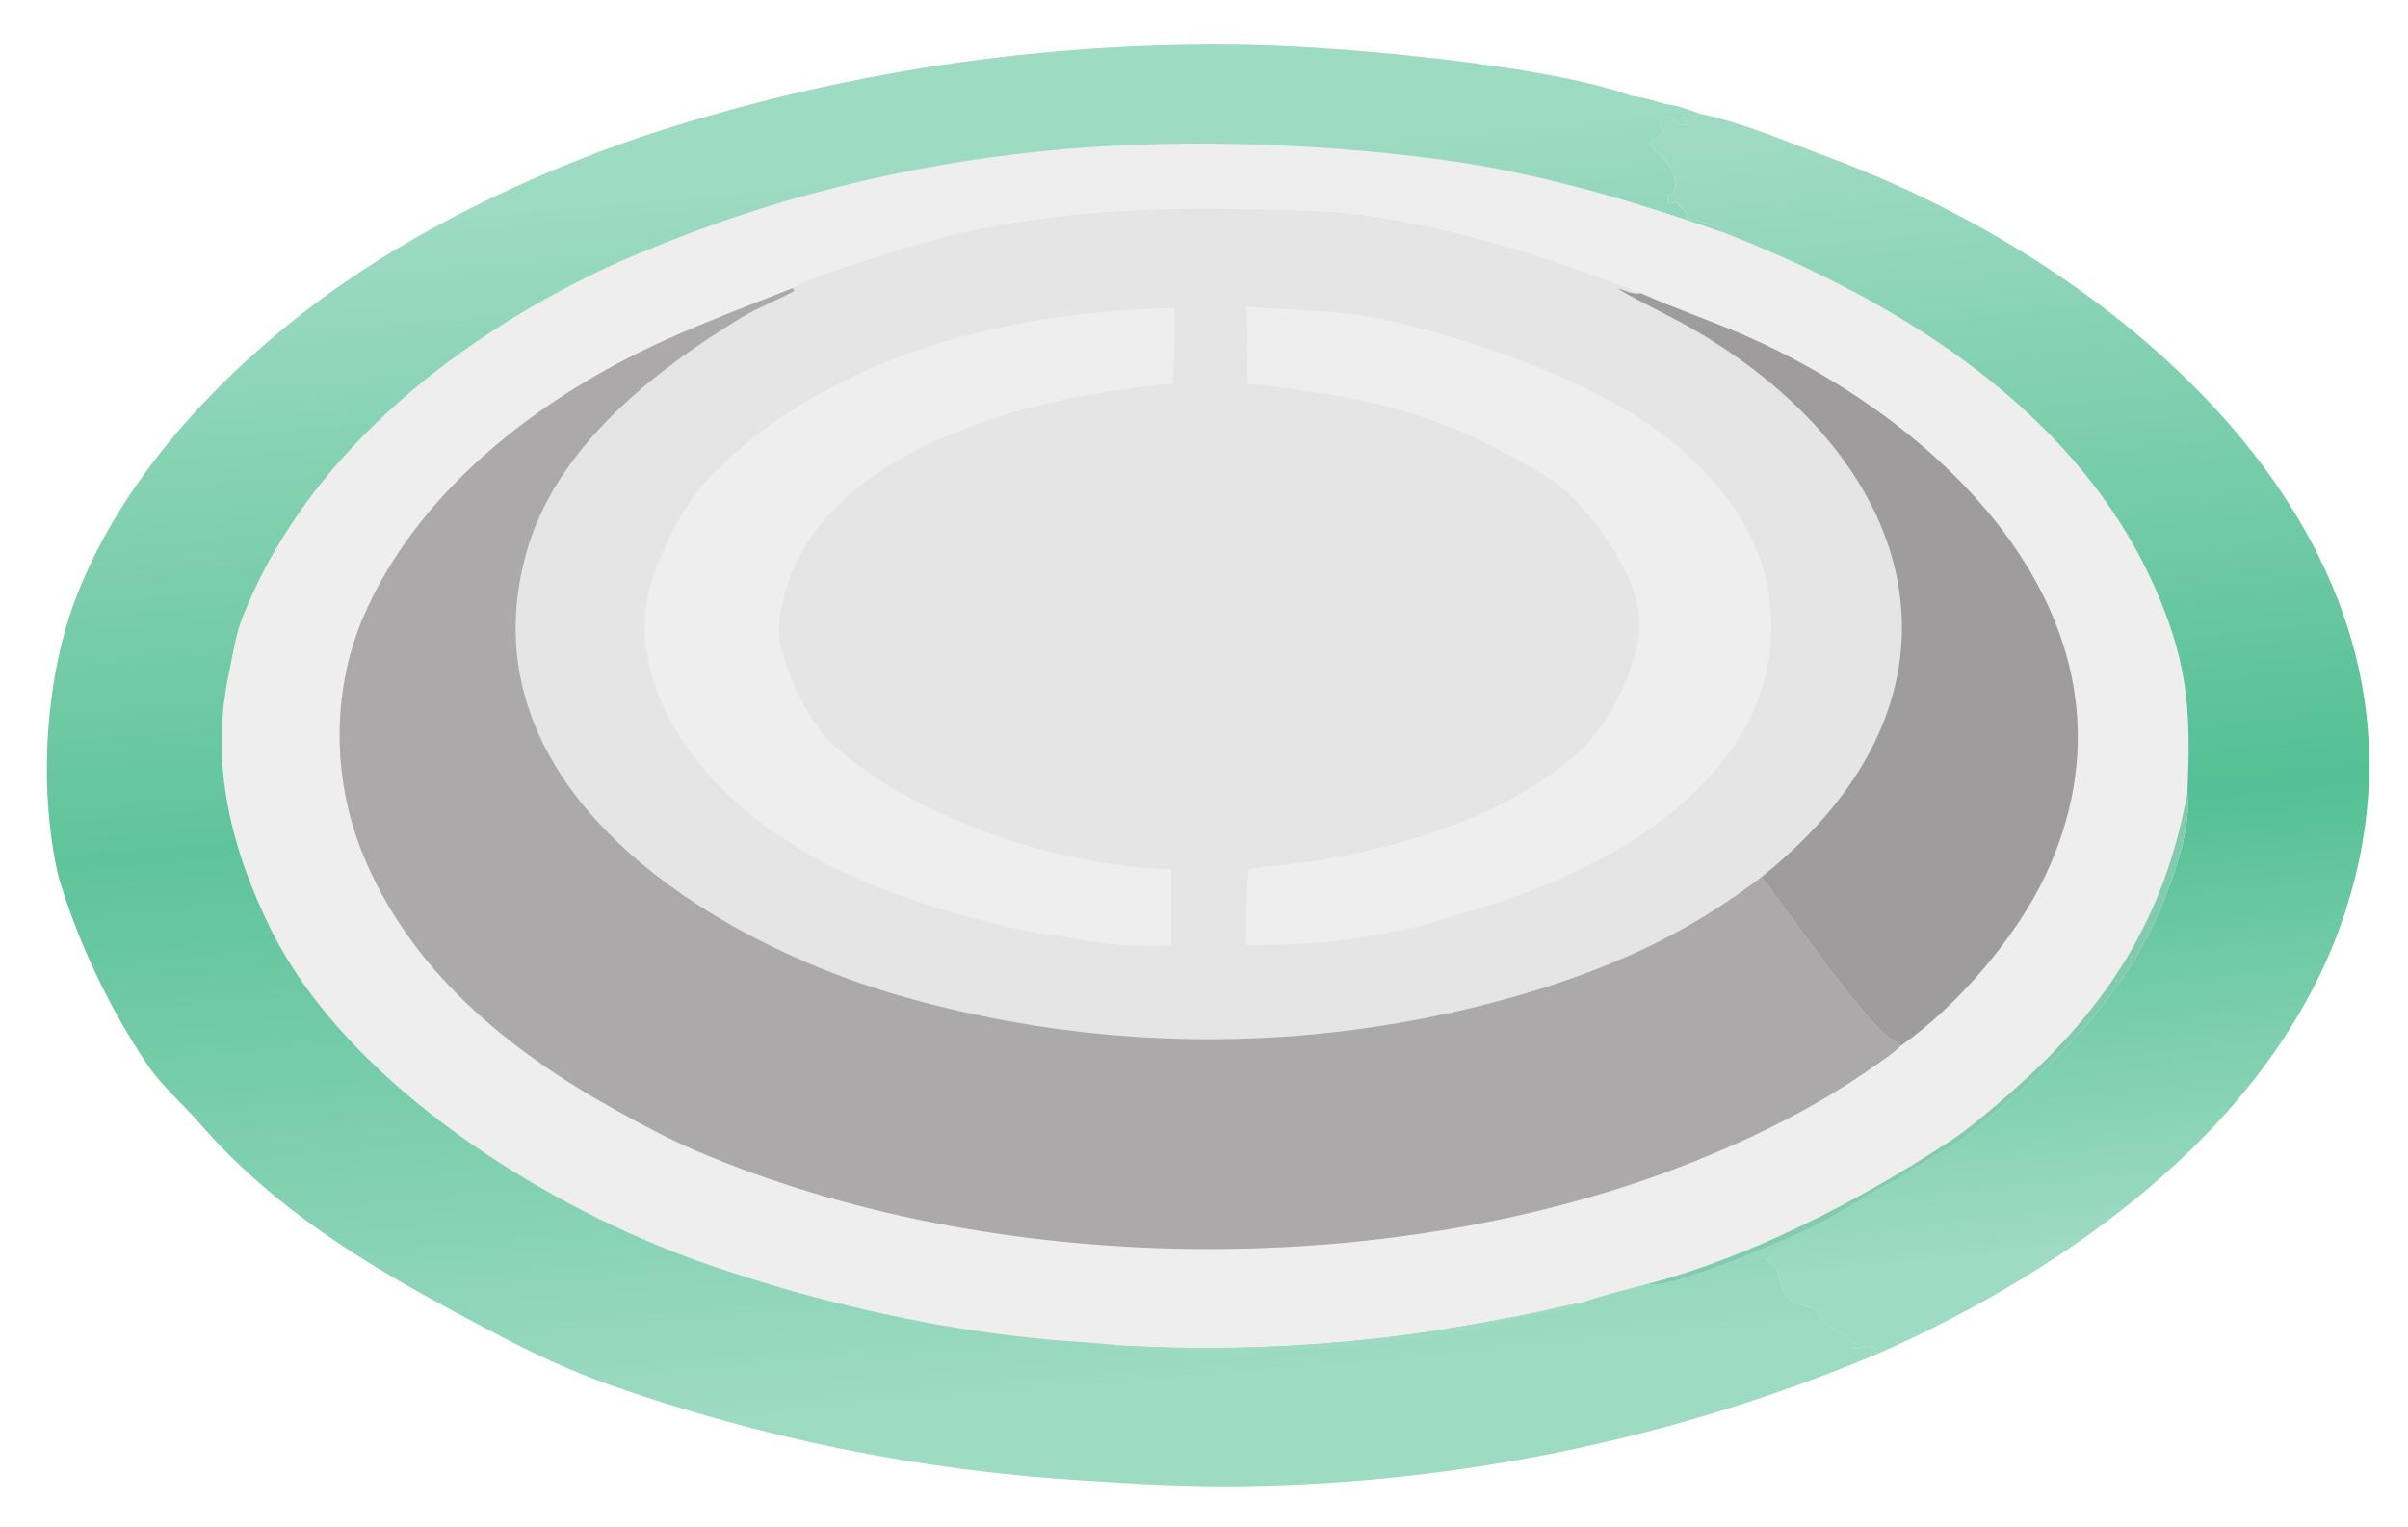
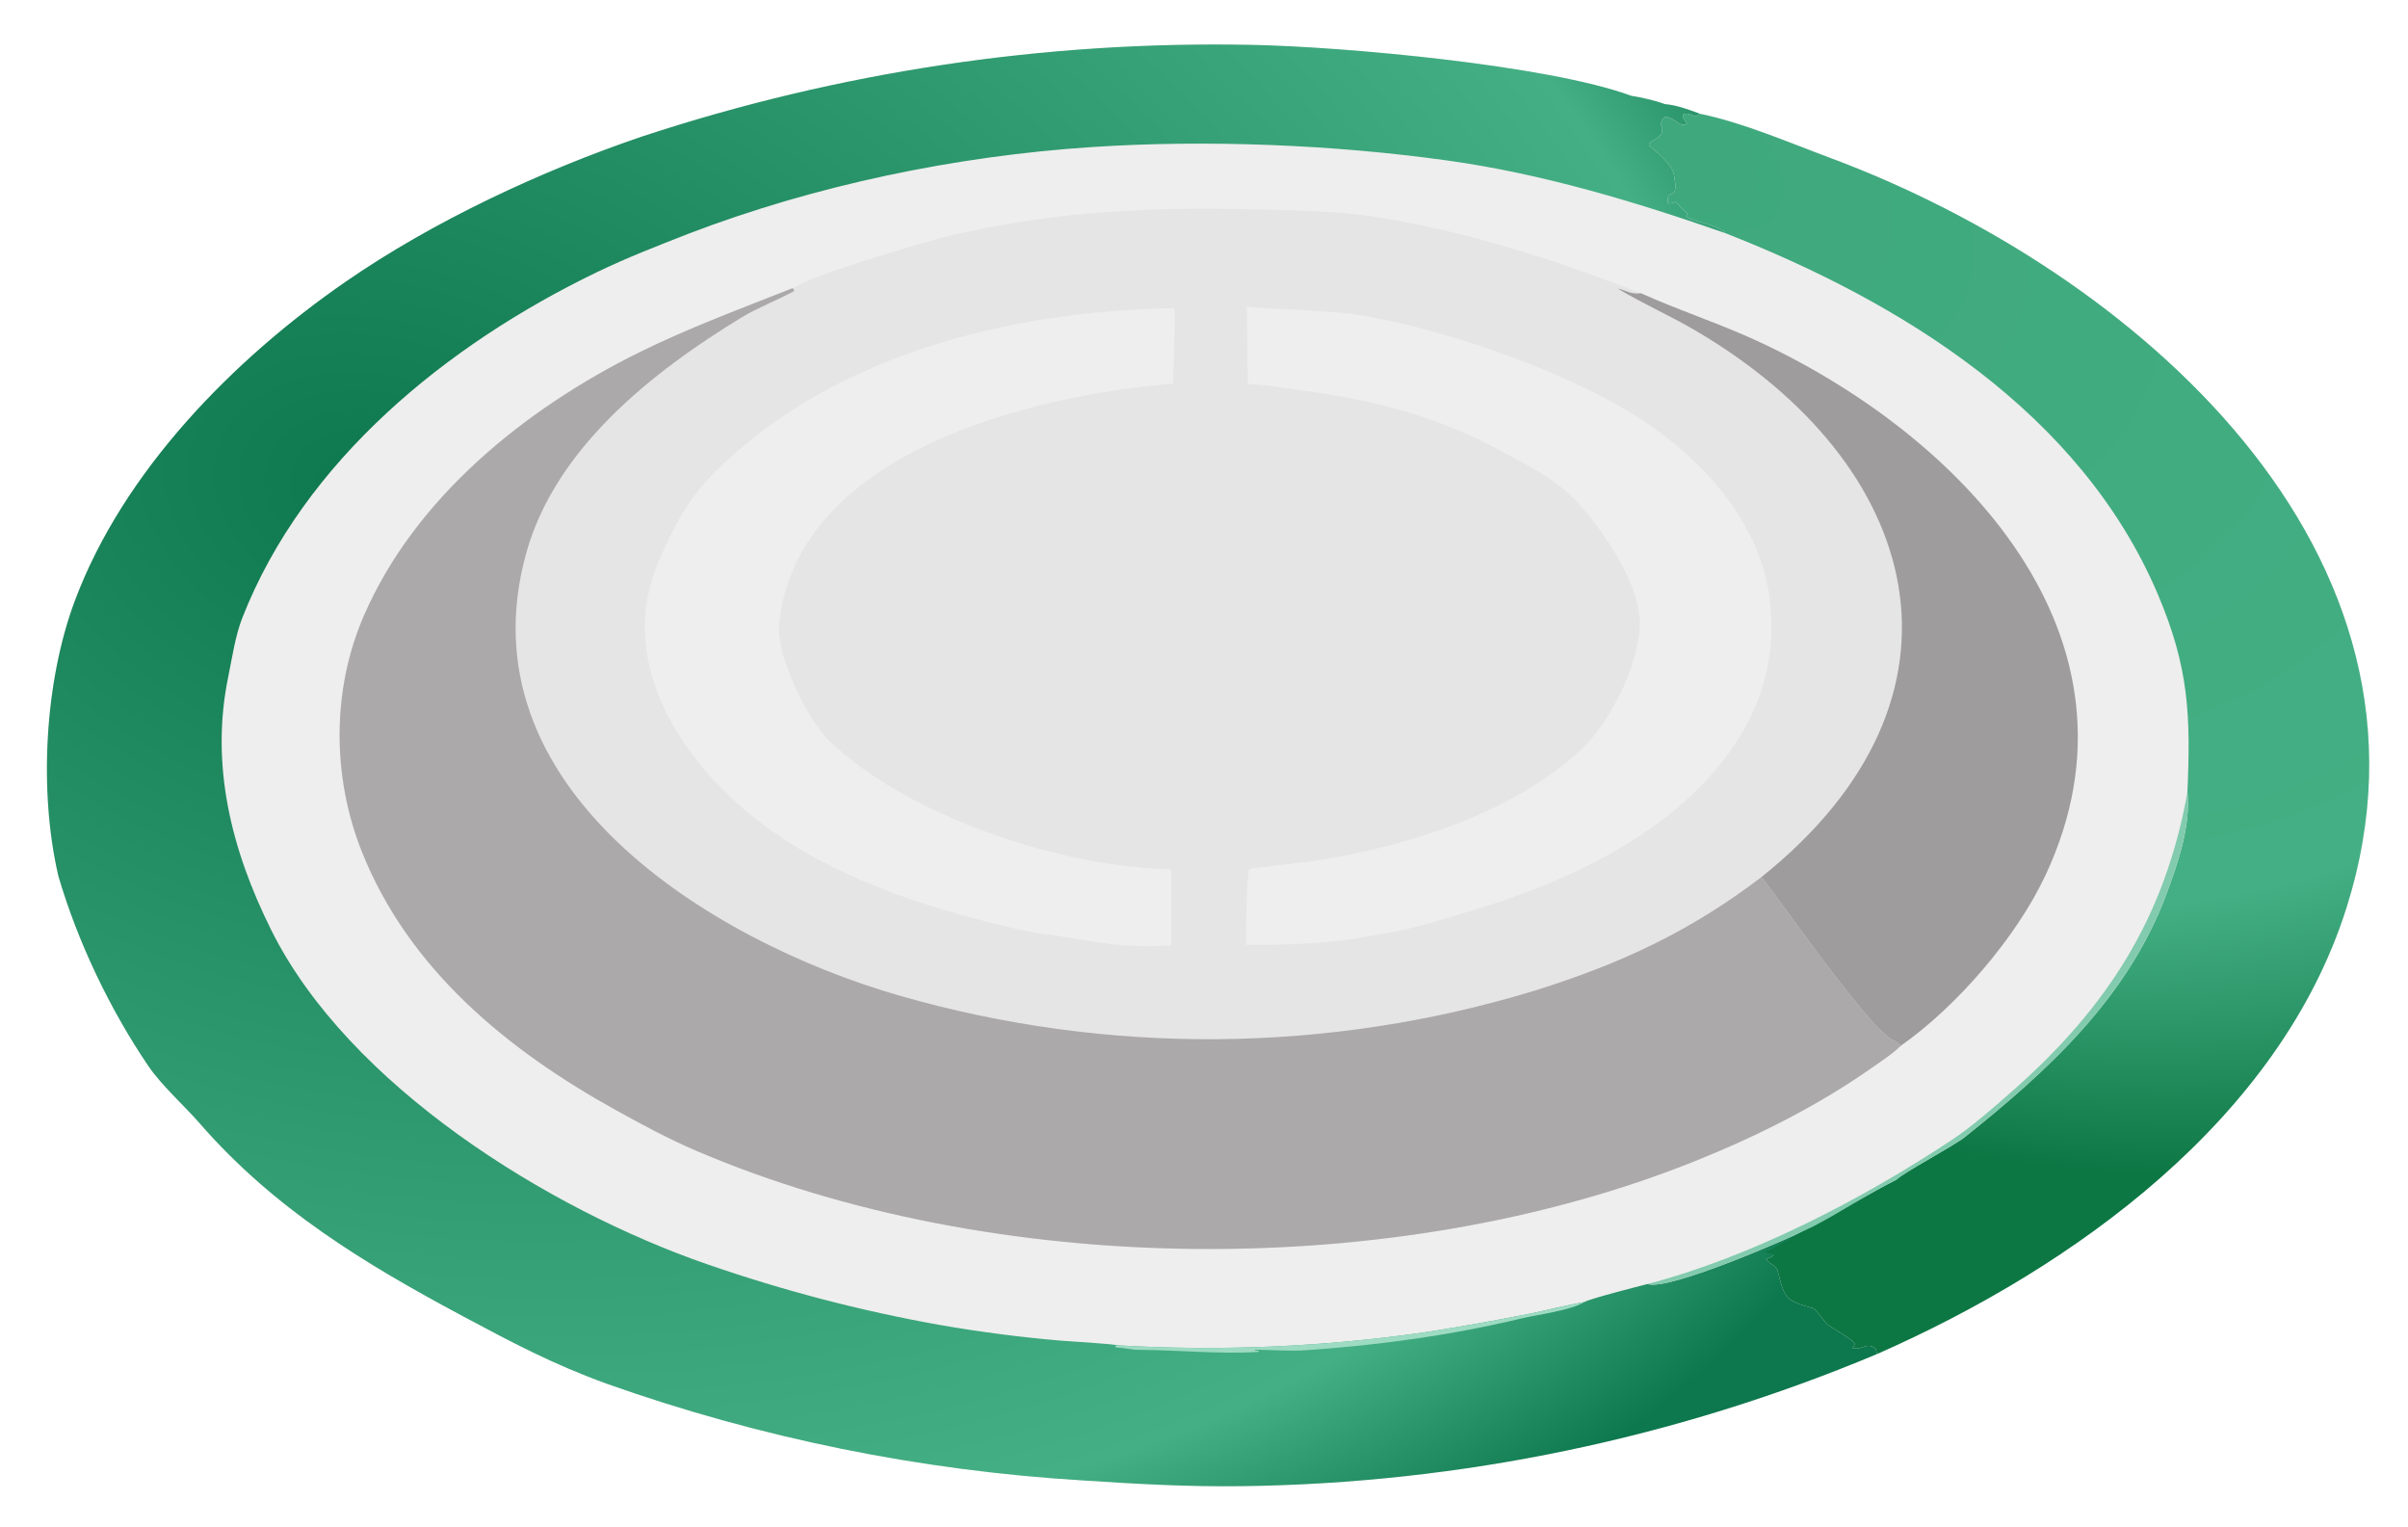
<svg xmlns="http://www.w3.org/2000/svg" preserveAspectRatio="none" overflow="visible" style="display: block;" width="101" height="64" viewBox="0 0 101 64" fill="none">
  <g id="Screenshot 2026-08-04 at 12.30.33â¯AM 1 [Vectorized]">
    <path id="Vector" d="M78.729 56.781C70.299 60.319 61.266 62.2 52.124 62.321C49.802 62.351 47.703 62.231 45.401 62.08C38.593 61.668 31.878 60.303 25.449 58.027C23.166 57.196 21.493 56.304 19.414 55.194C15.273 52.981 11.487 50.682 8.375 47.105C7.745 46.382 6.768 45.507 6.228 44.711C4.611 42.329 3.262 39.504 2.45 36.742C1.623 33.195 1.865 28.602 3.139 25.195C5.173 19.756 9.788 15.073 14.48 11.826C18.15 9.285 22.707 7.159 26.926 5.726C35.176 3.007 43.828 1.707 52.513 1.882C56.367 1.958 64.929 2.732 68.419 4.017C68.842 4.083 69.431 4.216 69.831 4.366C70.331 4.406 70.839 4.601 71.311 4.773C73.11 5.143 75.046 5.982 76.794 6.633C89.375 11.318 103.147 23.1 98.422 38.062C95.619 46.937 86.981 53.15 78.729 56.781Z" fill="#EEEEEE" />
-     <path id="Vector_2" d="M78.729 56.781C70.299 60.319 61.266 62.2 52.124 62.321C49.802 62.351 47.703 62.231 45.401 62.08C38.593 61.668 31.878 60.303 25.449 58.027C23.166 57.196 21.493 56.304 19.414 55.194C15.273 52.981 11.487 50.682 8.375 47.105C7.745 46.382 6.768 45.507 6.228 44.711C4.611 42.329 3.262 39.504 2.45 36.742C1.623 33.195 1.865 28.602 3.139 25.195C5.173 19.756 9.788 15.073 14.48 11.826C18.15 9.285 22.707 7.159 26.926 5.726C35.176 3.007 43.828 1.707 52.513 1.882C56.367 1.958 64.929 2.732 68.419 4.017C68.842 4.083 69.431 4.216 69.831 4.366C70.331 4.406 70.839 4.601 71.311 4.773L71.123 4.876C70.838 4.79 70.789 4.716 70.581 4.81C70.594 4.998 70.638 5.003 70.756 5.176C70.517 5.39 70.301 4.991 69.964 4.925L69.948 4.906L69.836 4.898C69.718 5.025 69.694 5.045 69.659 5.212C69.731 5.449 69.744 5.38 69.69 5.601C69.436 5.936 69.177 5.881 69.163 6.098C69.477 6.361 70.169 6.926 70.215 7.34C70.239 7.565 70.326 7.866 70.222 8.062C70.119 8.13 70.097 8.144 69.984 8.189C69.939 8.346 69.945 8.362 69.957 8.528C70.108 8.54 70.149 8.514 70.297 8.464C70.244 8.432 70.83 9.04 70.789 8.955L70.714 9.06C70.876 9.275 72.052 9.398 72.336 9.766C68.556 8.449 64.693 7.286 60.711 6.731C55.928 6.064 50.629 5.85 45.793 6.167C40.084 6.542 34.187 7.768 28.854 9.81C27.561 10.317 26.292 10.807 25.032 11.415C18.779 14.433 12.761 19.287 10.165 25.905C9.87 26.656 9.742 27.554 9.58 28.346C8.804 32.067 9.697 35.624 11.373 38.995C14.62 45.526 23.005 50.718 29.669 53.018C32.838 54.117 36.087 54.966 39.389 55.556C41.097 55.855 42.819 56.078 44.547 56.223C44.83 56.246 46.733 56.358 46.861 56.415C51.209 56.669 55.57 56.48 59.879 55.852C61.329 55.624 62.774 55.366 64.213 55.08C64.944 54.931 65.737 54.721 66.459 54.598C66.659 54.467 68.742 53.937 69.105 53.844C69.966 54.148 75.071 51.932 76.084 51.413C77.074 50.907 78.479 49.981 79.564 49.464C79.554 49.48 79.432 49.684 79.432 49.684C78.045 50.487 76.705 51.366 75.253 52.051C74.949 52.194 74.68 52.371 74.348 52.447L74.395 52.612C74.294 52.741 74.234 52.743 74.073 52.793C74.216 53.01 74.511 53.092 74.556 53.273C74.861 54.483 74.873 54.522 76.064 54.871C76.163 54.9 76.548 55.458 76.654 55.552C76.954 55.755 77.576 56.088 77.816 56.35C77.776 56.416 77.748 56.461 77.703 56.525C78.108 56.653 78.285 56.245 78.672 56.559L78.729 56.781Z" fill="url(#paint0_linear_0_4)" />
+     <path id="Vector_2" d="M78.729 56.781C70.299 60.319 61.266 62.2 52.124 62.321C49.802 62.351 47.703 62.231 45.401 62.08C38.593 61.668 31.878 60.303 25.449 58.027C23.166 57.196 21.493 56.304 19.414 55.194C15.273 52.981 11.487 50.682 8.375 47.105C7.745 46.382 6.768 45.507 6.228 44.711C4.611 42.329 3.262 39.504 2.45 36.742C1.623 33.195 1.865 28.602 3.139 25.195C5.173 19.756 9.788 15.073 14.48 11.826C18.15 9.285 22.707 7.159 26.926 5.726C35.176 3.007 43.828 1.707 52.513 1.882C56.367 1.958 64.929 2.732 68.419 4.017C68.842 4.083 69.431 4.216 69.831 4.366C70.331 4.406 70.839 4.601 71.311 4.773L71.123 4.876C70.838 4.79 70.789 4.716 70.581 4.81C70.594 4.998 70.638 5.003 70.756 5.176C70.517 5.39 70.301 4.991 69.964 4.925L69.948 4.906L69.836 4.898C69.718 5.025 69.694 5.045 69.659 5.212C69.731 5.449 69.744 5.38 69.69 5.601C69.436 5.936 69.177 5.881 69.163 6.098C69.477 6.361 70.169 6.926 70.215 7.34C70.239 7.565 70.326 7.866 70.222 8.062C70.119 8.13 70.097 8.144 69.984 8.189C69.939 8.346 69.945 8.362 69.957 8.528C70.108 8.54 70.149 8.514 70.297 8.464C70.244 8.432 70.83 9.04 70.789 8.955L70.714 9.06C70.876 9.275 72.052 9.398 72.336 9.766C68.556 8.449 64.693 7.286 60.711 6.731C55.928 6.064 50.629 5.85 45.793 6.167C40.084 6.542 34.187 7.768 28.854 9.81C27.561 10.317 26.292 10.807 25.032 11.415C18.779 14.433 12.761 19.287 10.165 25.905C9.87 26.656 9.742 27.554 9.58 28.346C8.804 32.067 9.697 35.624 11.373 38.995C14.62 45.526 23.005 50.718 29.669 53.018C32.838 54.117 36.087 54.966 39.389 55.556C41.097 55.855 42.819 56.078 44.547 56.223C44.83 56.246 46.733 56.358 46.861 56.415C51.209 56.669 55.57 56.48 59.879 55.852C61.329 55.624 62.774 55.366 64.213 55.08C64.944 54.931 65.737 54.721 66.459 54.598C66.659 54.467 68.742 53.937 69.105 53.844C69.966 54.148 75.071 51.932 76.084 51.413C77.074 50.907 78.479 49.981 79.564 49.464C79.554 49.48 79.432 49.684 79.432 49.684C78.045 50.487 76.705 51.366 75.253 52.051C74.949 52.194 74.68 52.371 74.348 52.447L74.395 52.612C74.294 52.741 74.234 52.743 74.073 52.793C74.216 53.01 74.511 53.092 74.556 53.273C74.861 54.483 74.873 54.522 76.064 54.871C76.163 54.9 76.548 55.458 76.654 55.552C76.954 55.755 77.576 56.088 77.816 56.35C77.776 56.416 77.748 56.461 77.703 56.525C78.108 56.653 78.285 56.245 78.672 56.559L78.729 56.781Z" fill="url(#paint0_radial_0_14)" />
    <path id="Vector_3" d="M46.861 56.415C51.209 56.669 55.57 56.48 59.879 55.852C61.329 55.624 62.774 55.366 64.213 55.08C64.944 54.931 65.737 54.721 66.459 54.598C65.859 54.965 64.514 55.12 63.796 55.292C60.846 56.001 57.812 56.411 54.788 56.621C54.152 56.666 53.312 56.609 52.649 56.599L52.641 56.632L52.804 56.645L52.774 56.692C51.104 56.794 49.419 56.612 47.764 56.606C47.47 56.605 47.14 56.517 46.804 56.505L46.772 56.451L46.861 56.415Z" fill="#9EDBC3" />
-     <path id="Vector_4" d="M71.311 4.773C73.11 5.143 75.046 5.982 76.794 6.633C89.375 11.318 103.148 23.1 98.422 38.062C95.619 46.937 86.981 53.15 78.729 56.781L78.672 56.559C78.285 56.245 78.108 56.653 77.703 56.525C77.748 56.461 77.776 56.416 77.816 56.35C77.576 56.088 76.954 55.755 76.654 55.552C76.548 55.458 76.163 54.9 76.064 54.871C74.873 54.522 74.861 54.483 74.556 53.273C74.511 53.092 74.216 53.01 74.073 52.793C74.234 52.743 74.294 52.741 74.395 52.612L73.999 52.5C74.331 52.423 74.695 52.143 74.999 52C76.499 51 78.112 50.303 79.499 49.5C79.715 49.24 81.936 48.061 82.417 47.678C85.918 44.884 89.233 41.839 90.849 37.54C91.364 36.172 91.885 34.644 91.748 33.221C91.887 30.016 91.817 27.995 90.499 24.902C87.259 17.302 79.766 12.668 72.336 9.766C72.052 9.398 70.876 9.275 70.714 9.06L70.789 8.955C70.83 9.04 70.244 8.432 70.297 8.464C70.149 8.514 70.108 8.54 69.957 8.528C69.945 8.362 69.939 8.346 69.984 8.189C70.097 8.144 70.119 8.13 70.222 8.062C70.326 7.866 70.239 7.565 70.215 7.34C70.169 6.926 69.477 6.361 69.163 6.098C69.177 5.881 69.436 5.936 69.69 5.601C69.744 5.38 69.731 5.449 69.659 5.212C69.694 5.045 69.718 5.025 69.836 4.898L69.948 4.906L69.964 4.925C70.301 4.991 70.517 5.39 70.756 5.176C70.638 5.003 70.594 4.998 70.581 4.81C70.789 4.716 70.838 4.79 71.123 4.876L71.311 4.773Z" fill="url(#paint1_linear_0_4)" />
+     <path id="Vector_4" d="M71.311 4.773C73.11 5.143 75.046 5.982 76.794 6.633C89.375 11.318 103.148 23.1 98.422 38.062C95.619 46.937 86.981 53.15 78.729 56.781L78.672 56.559C78.285 56.245 78.108 56.653 77.703 56.525C77.748 56.461 77.776 56.416 77.816 56.35C77.576 56.088 76.954 55.755 76.654 55.552C76.548 55.458 76.163 54.9 76.064 54.871C74.873 54.522 74.861 54.483 74.556 53.273C74.511 53.092 74.216 53.01 74.073 52.793C74.234 52.743 74.294 52.741 74.395 52.612L73.999 52.5C74.331 52.423 74.695 52.143 74.999 52C76.499 51 78.112 50.303 79.499 49.5C79.715 49.24 81.936 48.061 82.417 47.678C85.918 44.884 89.233 41.839 90.849 37.54C91.364 36.172 91.885 34.644 91.748 33.221C91.887 30.016 91.817 27.995 90.499 24.902C87.259 17.302 79.766 12.668 72.336 9.766C72.052 9.398 70.876 9.275 70.714 9.06L70.789 8.955C70.83 9.04 70.244 8.432 70.297 8.464C70.149 8.514 70.108 8.54 69.957 8.528C69.945 8.362 69.939 8.346 69.984 8.189C70.097 8.144 70.119 8.13 70.222 8.062C70.326 7.866 70.239 7.565 70.215 7.34C70.169 6.926 69.477 6.361 69.163 6.098C69.177 5.881 69.436 5.936 69.69 5.601C69.744 5.38 69.731 5.449 69.659 5.212C69.694 5.045 69.718 5.025 69.836 4.898L69.948 4.906L69.964 4.925C70.301 4.991 70.517 5.39 70.756 5.176C70.638 5.003 70.594 4.998 70.581 4.81C70.789 4.716 70.838 4.79 71.123 4.876L71.311 4.773Z" fill="url(#paint1_radial_0_14)" />
    <path id="Vector_5" d="M69.105 53.844C73.479 52.698 78.096 50.295 81.858 47.809C82.689 47.26 83.681 46.393 84.438 45.724C88.406 42.221 90.809 38.465 91.748 33.221C91.885 34.644 91.364 36.172 90.849 37.54C89.233 41.839 85.918 44.884 82.417 47.678C81.936 48.061 79.779 49.205 79.564 49.464C78.479 49.981 77.074 50.907 76.084 51.413C75.071 51.932 69.966 54.148 69.105 53.844Z" fill="#82CBAE" />
    <path id="Vector_6" d="M33.252 12.081C34.306 11.5 36.591 10.835 37.738 10.477C42.523 8.972 47.451 8.65 52.439 8.777C54.229 8.823 55.993 8.822 57.784 9.11C61.191 9.659 64.581 10.681 67.804 11.909C68.149 12.041 68.481 12.175 68.829 12.297C70.386 13.004 72.15 13.579 73.692 14.292C82.194 18.218 90.488 26.713 85.787 36.718C84.573 39.304 82.08 42.203 79.72 43.858C79.384 44.194 78.916 44.494 78.525 44.768C76.233 46.378 73.691 47.648 71.096 48.69C58.505 53.746 41.685 53.601 29.202 48.257C28.039 47.759 26.942 47.166 25.837 46.555C21.308 44.048 17.152 40.663 15.18 35.72C13.929 32.583 13.91 28.939 15.259 25.827C17.412 20.861 22.038 17.14 26.796 14.784C28.88 13.752 31.092 12.938 33.252 12.081Z" fill="#E6E5E5" />
    <path id="Vector_7" d="M33.252 12.081L33.321 12.199C32.617 12.583 31.76 12.912 31.104 13.312C27.366 15.587 23.297 18.791 22.073 23.189C19.334 33.026 29.764 39.453 37.702 41.744C46.431 44.26 55.703 44.188 64.392 41.536C67.979 40.409 70.879 39.068 73.883 36.778C74.891 38.05 78.436 43.212 79.445 43.64C79.556 43.686 79.651 43.761 79.72 43.858C79.384 44.194 78.916 44.494 78.525 44.768C76.233 46.378 73.691 47.648 71.096 48.69C58.505 53.746 41.685 53.601 29.202 48.257C28.039 47.759 26.942 47.166 25.837 46.555C21.308 44.048 17.152 40.663 15.18 35.72C13.929 32.583 13.91 28.939 15.259 25.827C17.412 20.861 22.038 17.14 26.796 14.784C28.88 13.752 31.092 12.938 33.252 12.081Z" fill="#ABA9AA" />
    <path id="Vector_8" d="M67.854 12.103C68.216 12.171 68.391 12.356 68.829 12.297C70.386 13.004 72.15 13.579 73.692 14.292C82.194 18.218 90.488 26.713 85.787 36.718C84.573 39.304 82.08 42.203 79.72 43.858C79.651 43.761 79.556 43.686 79.445 43.64C78.436 43.212 74.891 38.05 73.883 36.778C83.357 29.2 80.661 19.439 71.079 13.842C70.015 13.221 68.924 12.742 67.854 12.103Z" fill="#9E9C9D" />
    <path id="Vector_9" d="M49.245 12.921C49.323 13.154 49.205 15.642 49.203 16.09C43.247 16.57 33.379 18.978 32.678 26.193C32.553 27.478 33.859 30.198 34.814 31.101C38.169 34.274 44.533 36.372 49.125 36.453L49.124 39.656C46.915 39.742 46.247 39.543 44.077 39.196C43.442 39.185 41.618 38.716 40.951 38.539C37.29 37.574 33.532 36.123 30.733 33.514C27.997 30.965 26.024 27.27 27.617 23.561C28.237 22.12 28.861 20.916 29.971 19.807C34.944 14.838 42.443 13.036 49.245 12.921Z" fill="#EEEEEE" />
    <path id="Vector_10" d="M52.292 12.859C53.654 12.992 55.879 13.013 57.111 13.224C60.828 13.864 66.183 15.718 69.263 17.873C71.691 19.572 73.808 22.05 74.215 25.031C74.552 27.497 73.903 29.707 72.433 31.687C70.011 34.952 65.818 36.945 62.015 38.098C60.346 38.604 59.302 38.965 57.561 39.233C55.852 39.579 53.996 39.627 52.261 39.626C52.267 38.796 52.277 37.216 52.38 36.442C53.523 36.269 54.587 36.211 55.8 35.992C59.45 35.33 63.434 34.043 66.229 31.52C67.488 30.384 68.706 27.974 68.776 26.258C68.844 24.541 67.312 22.333 66.204 21.112C65.259 20.072 64.132 19.549 62.958 18.912C60.266 17.452 57.64 16.776 54.623 16.373C53.891 16.276 53.087 16.125 52.338 16.11C52.329 15.026 52.314 13.942 52.292 12.859Z" fill="#EEEEEE" />
  </g>
  <defs>
-     <linearGradient id="paint0_linear_0_4" x1="66.499" y1="4.5" x2="70.999" y2="56.5" gradientUnits="userSpaceOnUse">
-       <stop stop-color="#9EDBC3" />
-       <stop offset="0.5" stop-color="#5FC49B" />
-       <stop offset="1" stop-color="#9EDBC3" />
-     </linearGradient>
-     <linearGradient id="paint1_linear_0_4" x1="71.999" y1="6" x2="76.999" y2="53.5" gradientUnits="userSpaceOnUse">
-       <stop stop-color="#9FDBC3" />
-       <stop offset="0.612" stop-color="#54C094" />
-       <stop offset="1" stop-color="#9EDBC3" />
-     </linearGradient>
+     <radialGradient id="paint0_radial_0_14" cx="0" cy="0" r="1" gradientTransform="matrix(59 35 -37.291 38.6189 15.4998 20.4999)" gradientUnits="userSpaceOnUse">
+       <stop stop-color="#0D774D" />
+       <stop offset="0.848" stop-color="#44AF84" />
+       <stop offset="1" stop-color="#0D774D" />
+     </radialGradient>
+     <radialGradient id="paint1_radial_0_14" cx="0" cy="0" r="1" gradientTransform="matrix(48.7413 -1.24008 24.3795 42.8529 70.5 6.49994)" gradientUnits="userSpaceOnUse">
+       <stop stop-color="#3FA87D" />
+       <stop offset="0.737" stop-color="#44AF84" />
+       <stop offset="1" stop-color="#0D7744" />
+     </radialGradient>
  </defs>
</svg>
